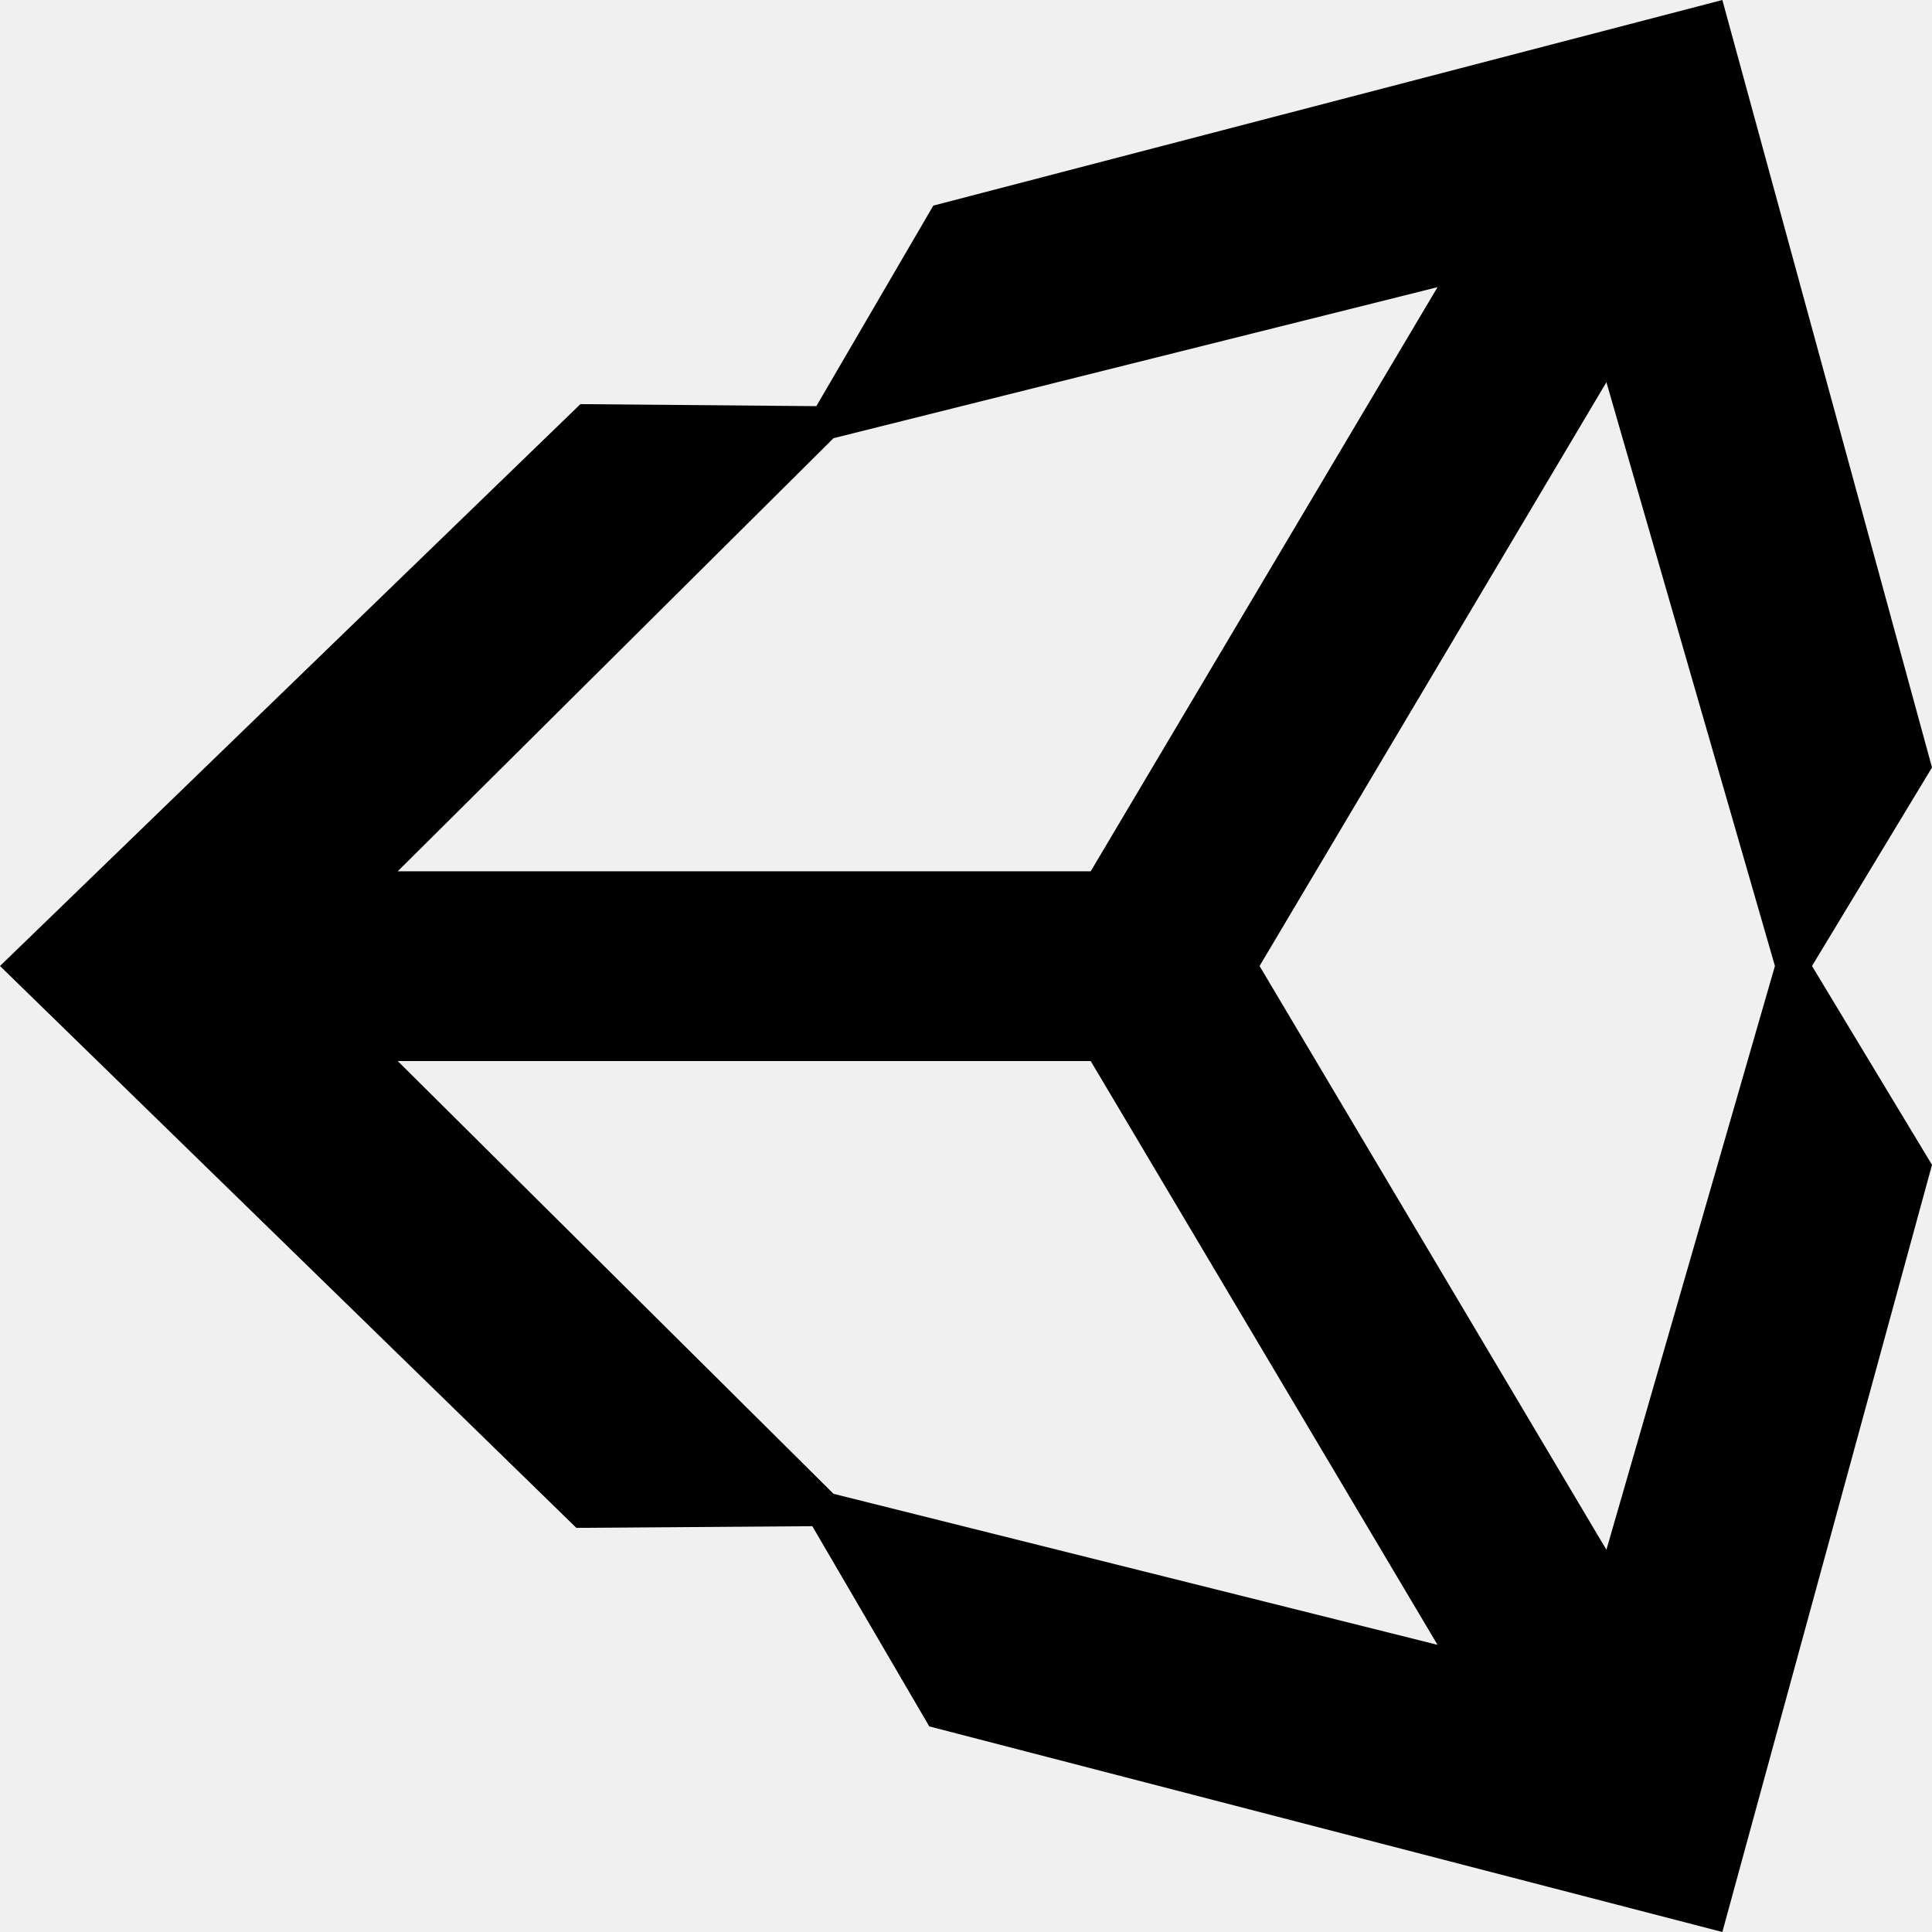
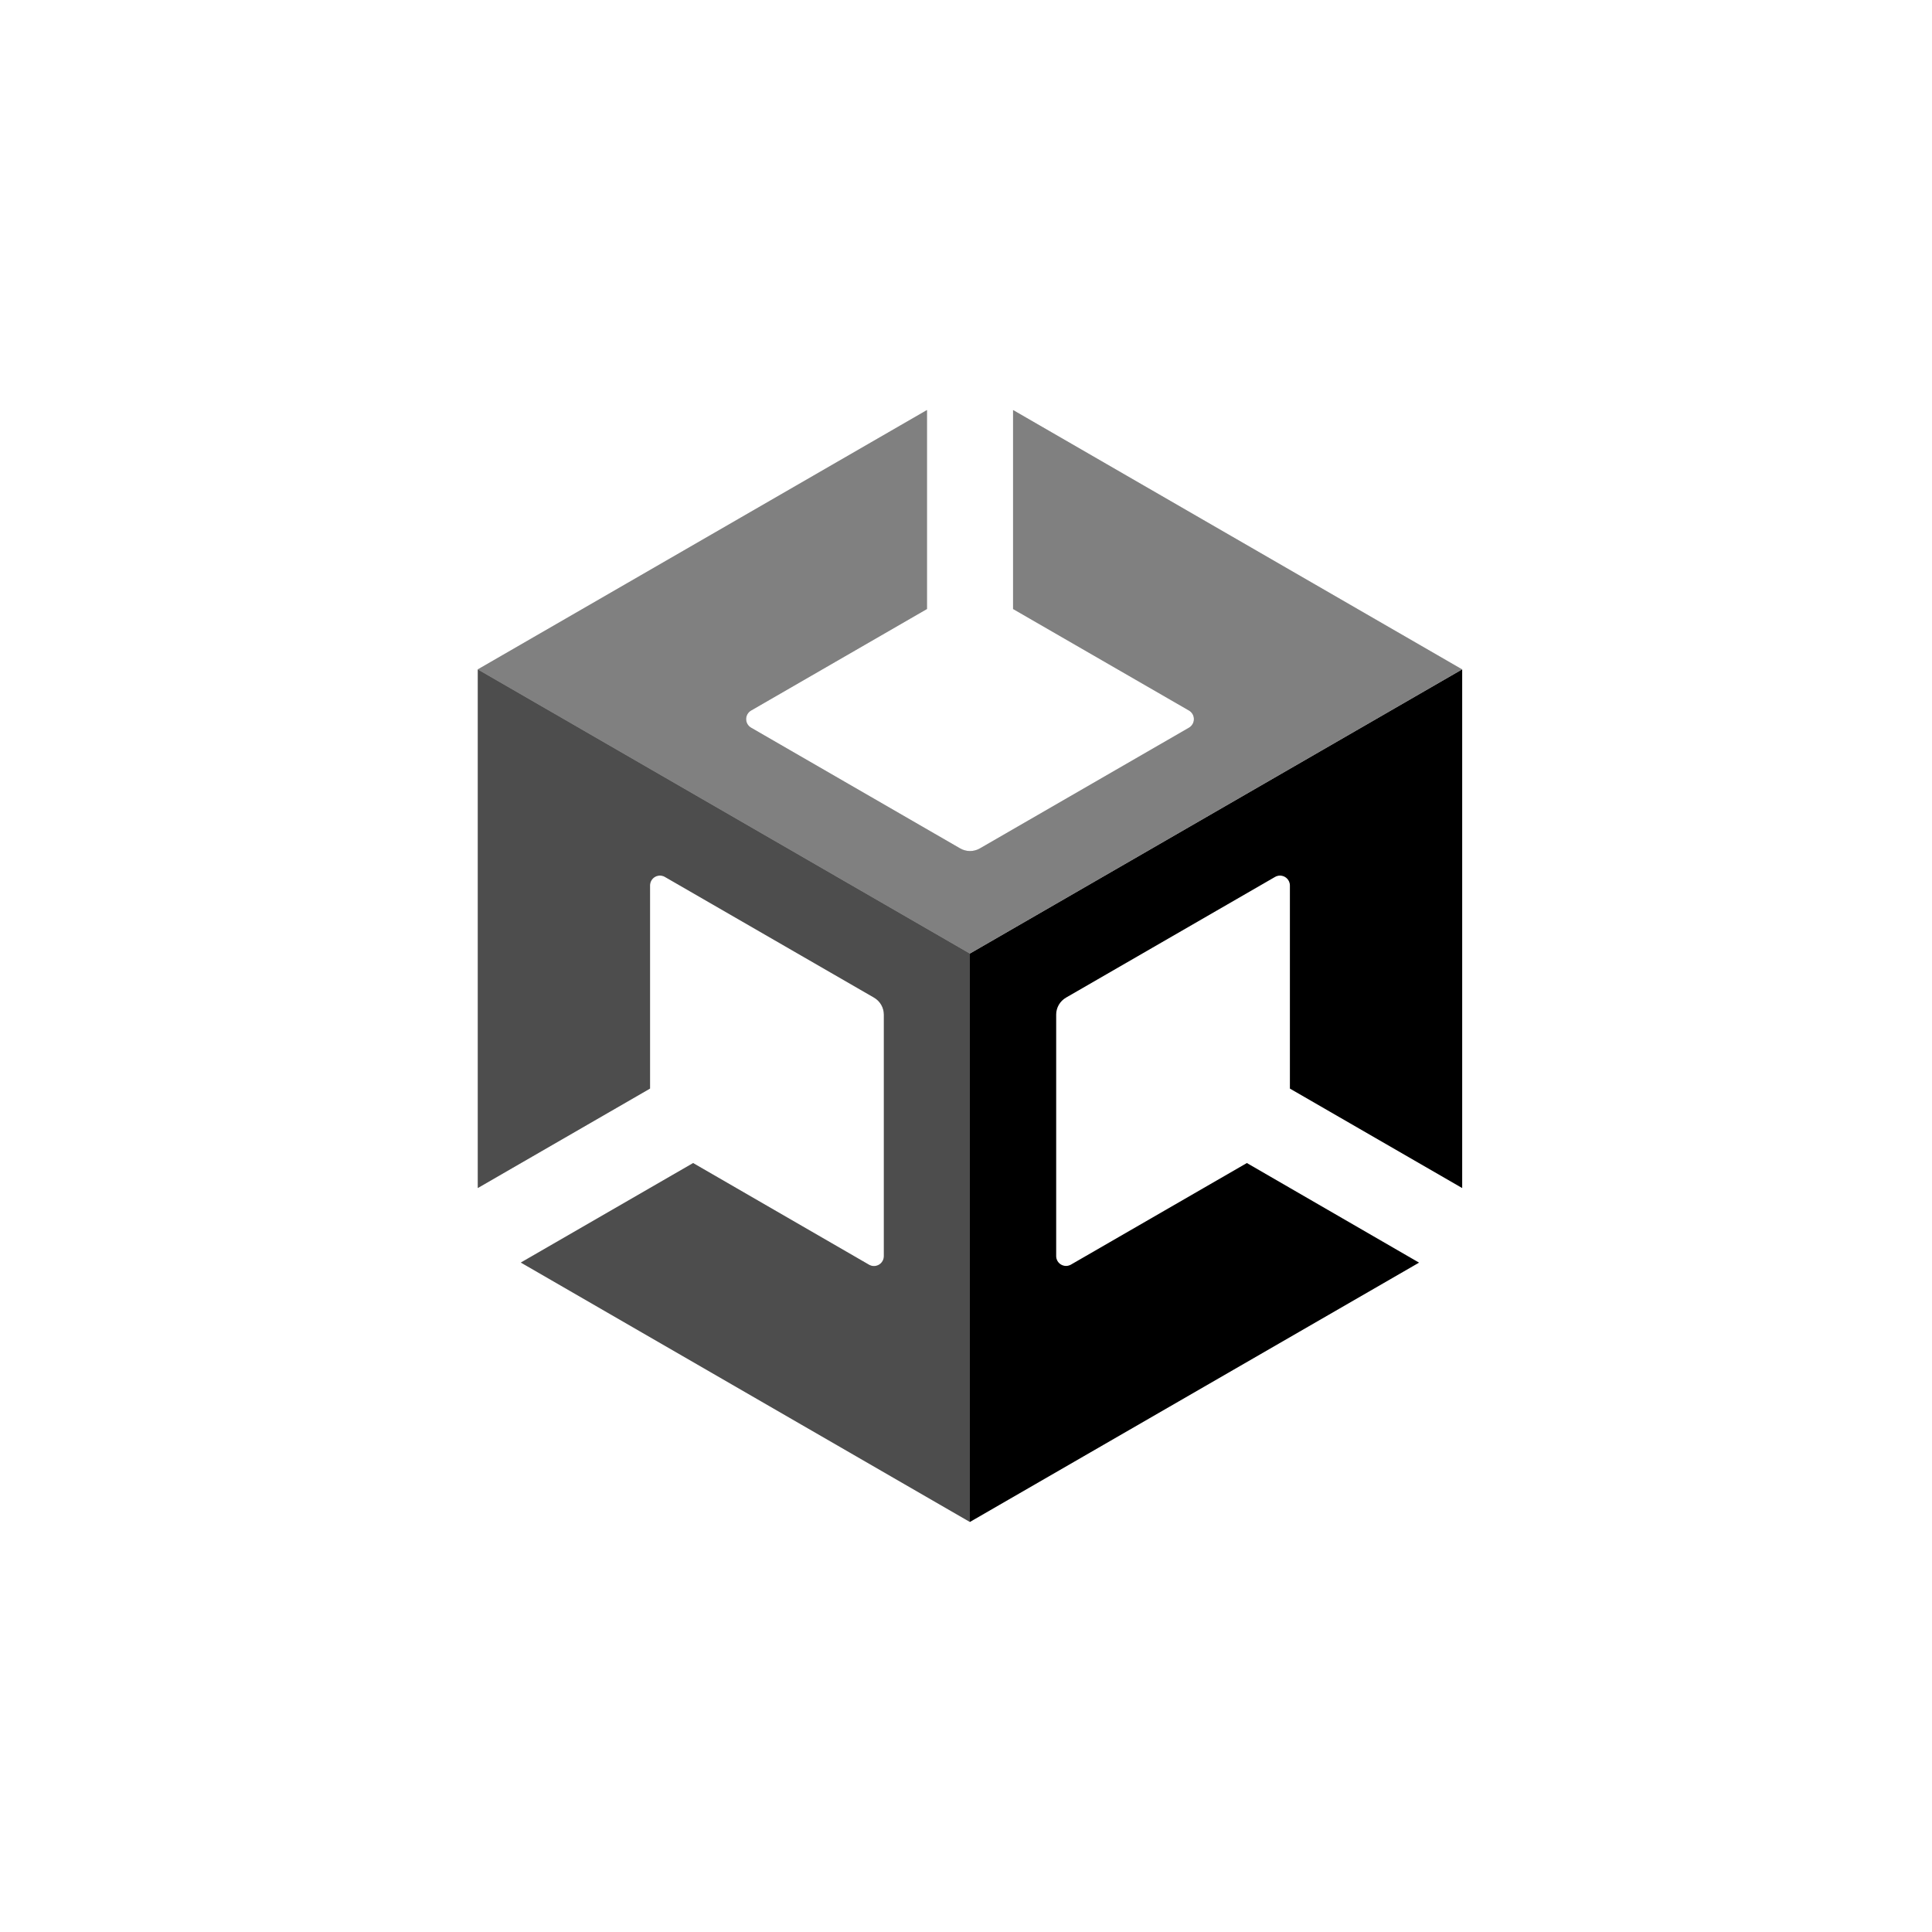
- <svg xmlns="http://www.w3.org/2000/svg" width="80" height="80" fill="none">
-   <path d="M66.518 64.173 52.156 40l14.362-24.173L73.496 40l-6.978 24.173Zm-32.003-2.317-18.046-17.92h28.695l14.361 24.173-25.01-6.253Zm0-43.712 25.01-6.253-14.361 24.187H16.469l18.046-17.934ZM71.319 0 38.646 8.514l-4.843 8.304-9.77-.084L0 40l23.866 23.266 9.77-.07 4.843 8.29L71.319 80 80 48.234 75.031 40 80 31.78 71.319 0Z" fill="#000" />
+ <svg xmlns="http://www.w3.org/2000/svg" id="Layer_1" data-name="Layer 1" viewBox="0 0 500 500">
+   <defs>
+     <style>.cls-1{fill:none;}.cls-2{fill:#fff;}.cls-3{clip-path:url(#clip-path);}.cls-4{fill:#ccc;}.cls-5{fill:gray;}.cls-6{fill:#4d4d4d;}</style>
+     <clipPath id="clip-path">
+       <rect class="cls-1" x="95" y="95" width="310" height="310" />
+     </clipPath>
+   </defs>
+   <rect class="cls-2" width="500" height="500" />
+   <g id="U_Cube_Black">
+     <g class="cls-3">
+       <g class="cls-3">
+         <path class="cls-4" d="M378.42,307.46V173.24L262.18,106.12v51.49l45.55,26.29a2.57,2.57,0,0,1,0,4.41l-54.14,31.26a5.1,5.1,0,0,1-5.1,0l-54.13-31.26a2.56,2.56,0,0,1,0-4.41l45.54-26.29V106.12L123.65,173.24V307.46l44.58-25.74v-52.6a2.56,2.56,0,0,1,3.82-2.19l54.14,31.25a5.1,5.1,0,0,1,2.55,4.42v62.51a2.56,2.56,0,0,1-3.8,2.22L179.38,301l-44.59,25.74L251,393.88l116.24-67.12L322.69,301l-45.55,26.3a2.56,2.56,0,0,1-3.81-2.21V262.6a5.09,5.09,0,0,1,2.55-4.42L330,226.93a2.57,2.57,0,0,1,3.83,2.2v52.59Z" />
+         <path d="M251,393.88l116.24-67.11L322.69,301l-45.55,26.3a2.56,2.56,0,0,1-3.81-2.21V262.6a5.09,5.09,0,0,1,2.55-4.42L330,226.93a2.57,2.57,0,0,1,3.83,2.2v52.59l44.58,25.74V173.23L251,246.78Z" />
+         <path class="cls-5" d="M262.18,106.12v51.49l45.55,26.29a2.57,2.57,0,0,1,0,4.41l-54.14,31.26a5.1,5.1,0,0,1-5.1,0l-54.13-31.26a2.56,2.56,0,0,1,0-4.41l45.54-26.29V106.12L123.65,173.24,251,246.78l127.39-73.54Z" />
+         <path class="cls-6" d="M224.94,327.33,179.38,301l-44.59,25.75L251,393.88V246.78L123.65,173.24V307.46l44.58-25.74v-52.6a2.56,2.56,0,0,1,3.82-2.19l54.14,31.25a5.1,5.1,0,0,1,2.55,4.42v62.51a2.56,2.56,0,0,1-3.8,2.22" />
+       </g>
+     </g>
+   </g>
</svg>
